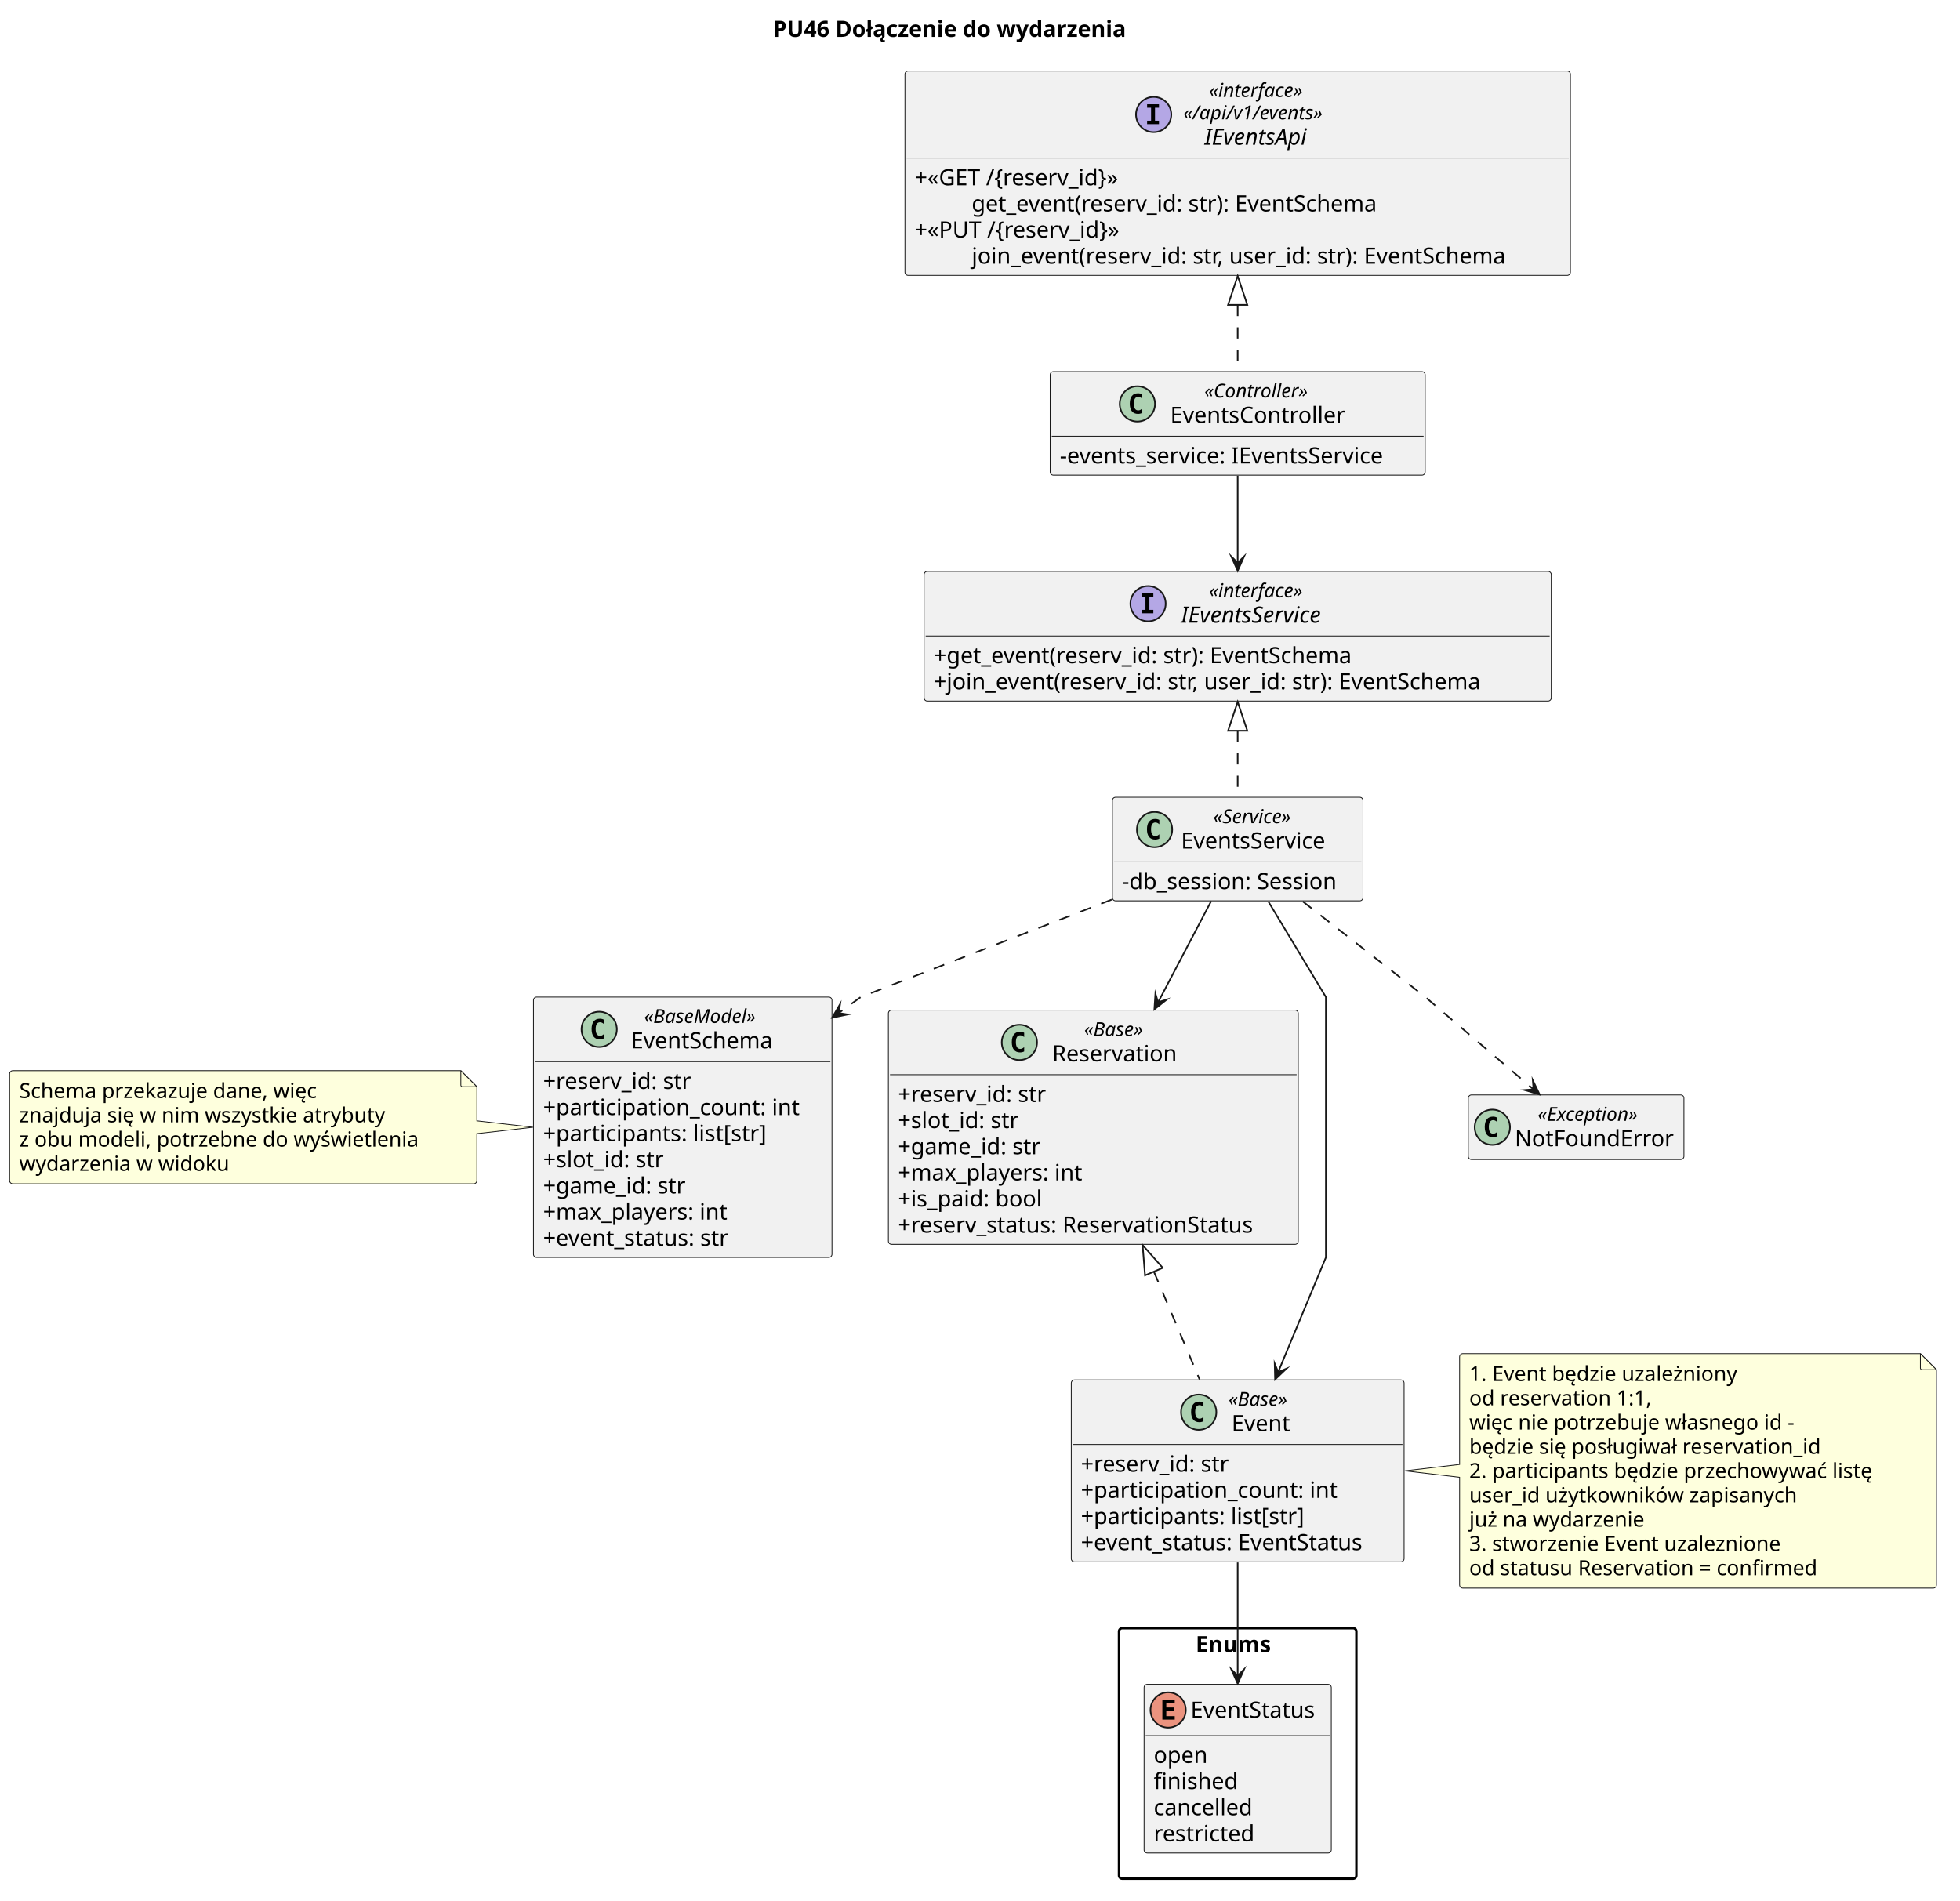
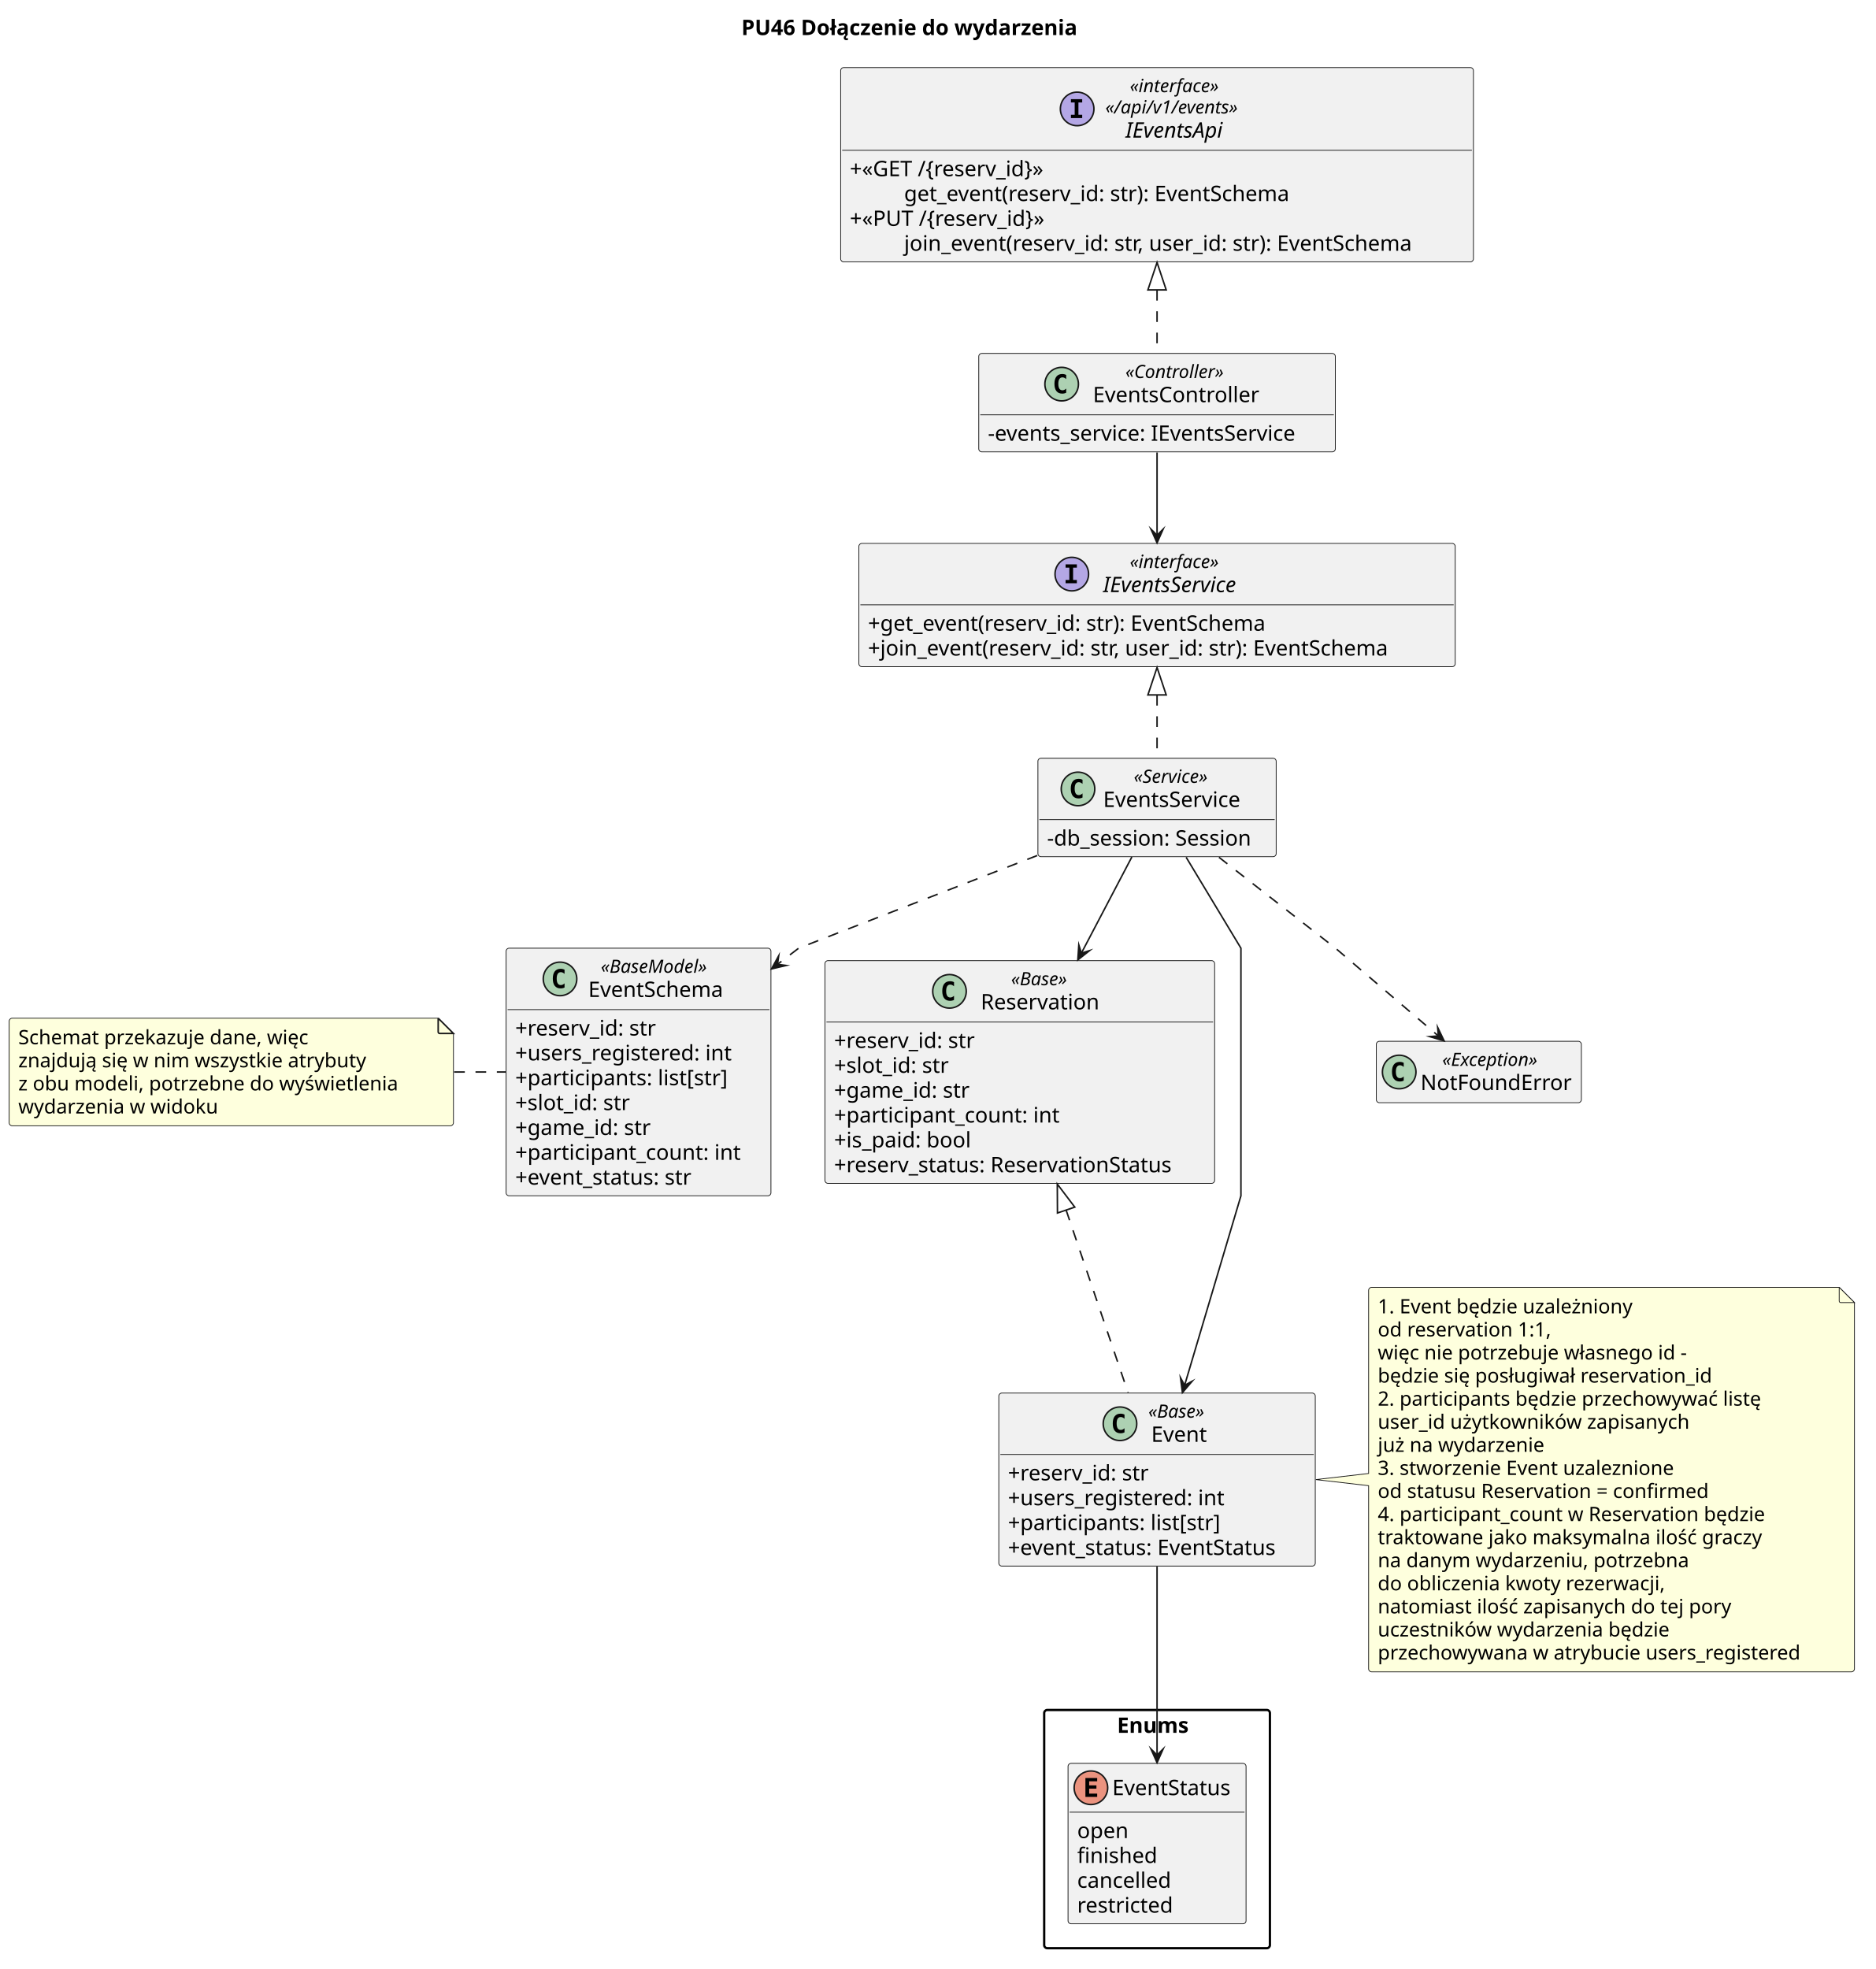
- <svg xmlns="http://www.w3.org/2000/svg" version="1.1" data-diagram-type="CLASS" style="width:1222px;height:1185px;background:#FFFFFF;" width="1222px" height="1185px" viewBox="0 0 1222 1185" zoomAndPan="magnify" preserveAspectRatio="none" contentStyleType="text/css">
+ <svg xmlns="http://www.w3.org/2000/svg" version="1.1" data-diagram-type="CLASS" style="width:1230px;height:1291px;background:#FFFFFF;" width="1230px" height="1291px" viewBox="0 0 1230 1291" zoomAndPan="magnify" preserveAspectRatio="none" contentStyleType="text/css">
  <defs />
  <g font-family="sans-serif" lengthAdjust="spacing">
    <g class="title" data-source-line="8">
-       <text x="481.777" y="22.995" fill="#000" font-size="14" textLength="251.747" font-weight="700">PU46 Dołączenie do wydarzenia</text>
+       <text x="486.094" y="22.995" fill="#000" font-size="14" textLength="251.747" font-weight="700">PU46 Dołączenie do wydarzenia</text>
    </g>
    <g class="cluster" data-qualified-name="Enums" id="ent0005" data-source-line="28">
-       <rect x="697.66" y="1015.237" width="148" height="156.19" fill="none" style="stroke:#000;stroke-width:1.5;" rx="2" ry="2" />
-       <text x="745.451" y="1030.232" fill="#000" font-size="14" textLength="52.418" font-weight="700">Enums</text>
+       <rect x="684.66" y="1121.167" width="148" height="156.19" fill="none" style="stroke:#000;stroke-width:1.5;" rx="2" ry="2" />
+       <text x="732.451" y="1136.162" fill="#000" font-size="14" textLength="52.418" font-weight="700">Enums</text>
    </g>
    <g class="entity" data-qualified-name="Enums.EventStatus" id="ent0006" data-source-line="29">
-       <rect x="713.3" y="1050.237" width="116.718" height="105.188" fill="#F1F1F1" style="stroke:#181818;stroke-width:0.5;" rx="2" ry="2" />
-       <ellipse cx="728.3" cy="1066.237" rx="11" ry="11" fill="#EB937F" style="stroke:#181818;stroke-width:1;" />
-       <path d="M732.409,1072.237 L724.691,1072.237 L724.691,1059.846 L732.409,1059.846 L732.409,1062.003 L727.144,1062.003 L727.144,1064.674 L731.909,1064.674 L731.909,1066.831 L727.144,1066.831 L727.144,1070.081 L732.409,1070.081 L732.409,1072.237 Z " fill="#000" />
-       <text x="742.3" y="1071.084" fill="#000" font-size="14" textLength="84.718">EventStatus</text>
-       <line x1="714.3" y1="1082.237" x2="829.018" y2="1082.237" style="stroke:#181818;stroke-width:0.5;" />
-       <text x="719.3" y="1099.232" fill="#000" font-size="14" textLength="34.938">open</text>
-       <text x="719.3" y="1115.529" fill="#000" font-size="14" textLength="55.248">finished</text>
-       <text x="719.3" y="1131.826" fill="#000" font-size="14" textLength="66.739">cancelled</text>
-       <text x="719.3" y="1148.123" fill="#000" font-size="14" textLength="67.484">restricted</text>
+       <rect x="700.3" y="1156.167" width="116.718" height="105.188" fill="#F1F1F1" style="stroke:#181818;stroke-width:0.5;" rx="2" ry="2" />
+       <ellipse cx="715.3" cy="1172.167" rx="11" ry="11" fill="#EB937F" style="stroke:#181818;stroke-width:1;" />
+       <path d="M719.409,1178.167 L711.691,1178.167 L711.691,1165.776 L719.409,1165.776 L719.409,1167.933 L714.144,1167.933 L714.144,1170.604 L718.909,1170.604 L718.909,1172.761 L714.144,1172.761 L714.144,1176.011 L719.409,1176.011 L719.409,1178.167 Z " fill="#000" />
+       <text x="729.3" y="1177.014" fill="#000" font-size="14" textLength="84.718">EventStatus</text>
+       <line x1="701.3" y1="1188.167" x2="816.018" y2="1188.167" style="stroke:#181818;stroke-width:0.5;" />
+       <text x="706.3" y="1205.162" fill="#000" font-size="14" textLength="34.938">open</text>
+       <text x="706.3" y="1221.459" fill="#000" font-size="14" textLength="55.248">finished</text>
+       <text x="706.3" y="1237.756" fill="#000" font-size="14" textLength="66.739">cancelled</text>
+       <text x="706.3" y="1254.053" fill="#000" font-size="14" textLength="67.484">restricted</text>
    </g>
    <g class="entity" data-qualified-name="IEventsApi" id="ent0001" data-source-line="10">
-       <rect x="564.21" y="44.297" width="414.896" height="127.422" fill="#F1F1F1" style="stroke:#181818;stroke-width:0.5;" rx="2" ry="2" />
-       <ellipse cx="719.267" cy="71.414" rx="11" ry="11" fill="#B4A7E5" style="stroke:#181818;stroke-width:1;" />
-       <path d="M715.189,67.18 L715.189,65.023 L722.579,65.023 L722.579,67.18 L720.11,67.18 L720.11,75.258 L722.579,75.258 L722.579,77.414 L715.189,77.414 L715.189,75.258 L717.657,75.258 L717.657,67.18 L715.189,67.18 Z " fill="#000" />
-       <text x="753.807" y="60.436" fill="#000" font-size="12" textLength="68.203" font-style="italic">«interface»</text>
-       <text x="737.767" y="74.404" fill="#000" font-size="12" textLength="100.283" font-style="italic">«/api/v1/events»</text>
-       <text x="750.967" y="90.229" fill="#000" font-size="14" textLength="73.883" font-style="italic">IEventsApi</text>
-       <line x1="565.21" y1="98.531" x2="978.106" y2="98.531" style="stroke:#181818;stroke-width:0.5;" />
-       <text x="570.21" y="115.526" fill="#000" font-size="14" textLength="148.183">+«GET /{reserv_id}»</text>
-       <text x="605.812" y="131.823" fill="#000" font-size="14" textLength="278.147">get_event(reserv_id: str): EventSchema</text>
-       <text x="570.21" y="148.12" fill="#000" font-size="14" textLength="147.178">+«PUT /{reserv_id}»</text>
-       <text x="570.21" y="164.417" fill="#000" font-size="14"> </text>
-       <text x="605.812" y="164.417" fill="#000" font-size="14" textLength="367.295">join_event(reserv_id: str, user_id: str): EventSchema</text>
+       <rect x="551.21" y="44.297" width="414.896" height="127.422" fill="#F1F1F1" style="stroke:#181818;stroke-width:0.5;" rx="2" ry="2" />
+       <ellipse cx="706.267" cy="71.414" rx="11" ry="11" fill="#B4A7E5" style="stroke:#181818;stroke-width:1;" />
+       <path d="M702.189,67.18 L702.189,65.023 L709.579,65.023 L709.579,67.18 L707.11,67.18 L707.11,75.258 L709.579,75.258 L709.579,77.414 L702.189,77.414 L702.189,75.258 L704.657,75.258 L704.657,67.18 L702.189,67.18 Z " fill="#000" />
+       <text x="740.807" y="60.436" fill="#000" font-size="12" textLength="68.203" font-style="italic">«interface»</text>
+       <text x="724.767" y="74.404" fill="#000" font-size="12" textLength="100.283" font-style="italic">«/api/v1/events»</text>
+       <text x="737.967" y="90.229" fill="#000" font-size="14" textLength="73.883" font-style="italic">IEventsApi</text>
+       <line x1="552.21" y1="98.531" x2="965.106" y2="98.531" style="stroke:#181818;stroke-width:0.5;" />
+       <text x="557.21" y="115.526" fill="#000" font-size="14" textLength="148.183">+«GET /{reserv_id}»</text>
+       <text x="592.812" y="131.823" fill="#000" font-size="14" textLength="278.147">get_event(reserv_id: str): EventSchema</text>
+       <text x="557.21" y="148.12" fill="#000" font-size="14" textLength="147.178">+«PUT /{reserv_id}»</text>
+       <text x="557.21" y="164.417" fill="#000" font-size="14"> </text>
+       <text x="592.812" y="164.417" fill="#000" font-size="14" textLength="367.295">join_event(reserv_id: str, user_id: str): EventSchema</text>
    </g>
    <g class="entity" data-qualified-name="EventsController" id="ent0002" data-source-line="15">
-       <rect x="654.75" y="231.717" width="233.806" height="64.563" fill="#F1F1F1" style="stroke:#181818;stroke-width:0.5;" rx="2" ry="2" />
-       <ellipse cx="709.116" cy="251.85" rx="11" ry="11" fill="#ADD1B2" style="stroke:#181818;stroke-width:1;" />
-       <path d="M712.085,257.49 Q711.507,257.787 710.866,257.928 Q710.226,258.084 709.522,258.084 Q707.022,258.084 705.694,256.443 Q704.382,254.787 704.382,251.662 Q704.382,248.537 705.694,246.881 Q707.022,245.225 709.522,245.225 Q710.226,245.225 710.866,245.381 Q711.522,245.537 712.085,245.834 L712.085,248.553 Q711.46,247.975 710.866,247.709 Q710.272,247.428 709.647,247.428 Q708.304,247.428 707.616,248.506 Q706.929,249.568 706.929,251.662 Q706.929,253.756 707.616,254.834 Q708.304,255.897 709.647,255.897 Q710.272,255.897 710.866,255.631 Q711.46,255.35 712.085,254.772 L712.085,257.49 Z " fill="#000" />
-       <text x="750.916" y="247.856" fill="#000" font-size="12" textLength="73.975" font-style="italic">«Controller»</text>
-       <text x="729.616" y="263.681" fill="#000" font-size="14" textLength="116.573">EventsController</text>
-       <line x1="655.75" y1="271.983" x2="887.556" y2="271.983" style="stroke:#181818;stroke-width:0.5;" />
-       <text x="660.75" y="288.978" fill="#000" font-size="14" textLength="221.806">-events_service: IEventsService</text>
+       <rect x="641.75" y="231.717" width="233.806" height="64.563" fill="#F1F1F1" style="stroke:#181818;stroke-width:0.5;" rx="2" ry="2" />
+       <ellipse cx="696.116" cy="251.85" rx="11" ry="11" fill="#ADD1B2" style="stroke:#181818;stroke-width:1;" />
+       <path d="M699.085,257.49 Q698.507,257.787 697.866,257.928 Q697.226,258.084 696.522,258.084 Q694.022,258.084 692.694,256.443 Q691.382,254.787 691.382,251.662 Q691.382,248.537 692.694,246.881 Q694.022,245.225 696.522,245.225 Q697.226,245.225 697.866,245.381 Q698.522,245.537 699.085,245.834 L699.085,248.553 Q698.46,247.975 697.866,247.709 Q697.272,247.428 696.647,247.428 Q695.304,247.428 694.616,248.506 Q693.929,249.568 693.929,251.662 Q693.929,253.756 694.616,254.834 Q695.304,255.897 696.647,255.897 Q697.272,255.897 697.866,255.631 Q698.46,255.35 699.085,254.772 L699.085,257.49 Z " fill="#000" />
+       <text x="737.916" y="247.856" fill="#000" font-size="12" textLength="73.975" font-style="italic">«Controller»</text>
+       <text x="716.616" y="263.681" fill="#000" font-size="14" textLength="116.573">EventsController</text>
+       <line x1="642.75" y1="271.982" x2="874.556" y2="271.982" style="stroke:#181818;stroke-width:0.5;" />
+       <text x="647.75" y="288.978" fill="#000" font-size="14" textLength="221.806">-events_service: IEventsService</text>
    </g>
    <g class="entity" data-qualified-name="IEventsService" id="ent0003" data-source-line="19">
-       <rect x="576.14" y="356.277" width="391.025" height="80.859" fill="#F1F1F1" style="stroke:#181818;stroke-width:0.5;" rx="2" ry="2" />
-       <ellipse cx="715.767" cy="376.41" rx="11" ry="11" fill="#B4A7E5" style="stroke:#181818;stroke-width:1;" />
-       <path d="M711.689,372.175 L711.689,370.019 L719.08,370.019 L719.08,372.175 L716.611,372.175 L716.611,380.253 L719.08,380.253 L719.08,382.41 L711.689,382.41 L711.689,380.253 L714.158,380.253 L714.158,372.175 L711.689,372.175 Z " fill="#000" />
-       <text x="753.801" y="372.416" fill="#000" font-size="12" textLength="68.203" font-style="italic">«interface»</text>
-       <text x="736.267" y="388.241" fill="#000" font-size="14" textLength="103.271" font-style="italic">IEventsService</text>
-       <line x1="577.14" y1="396.543" x2="966.165" y2="396.543" style="stroke:#181818;stroke-width:0.5;" />
-       <text x="582.14" y="413.538" fill="#000" font-size="14" textLength="289.878">+get_event(reserv_id: str): EventSchema</text>
-       <text x="582.14" y="429.834" fill="#000" font-size="14" textLength="379.025">+join_event(reserv_id: str, user_id: str): EventSchema</text>
+       <rect x="563.14" y="356.277" width="391.025" height="80.859" fill="#F1F1F1" style="stroke:#181818;stroke-width:0.5;" rx="2" ry="2" />
+       <ellipse cx="702.767" cy="376.41" rx="11" ry="11" fill="#B4A7E5" style="stroke:#181818;stroke-width:1;" />
+       <path d="M698.689,372.175 L698.689,370.019 L706.08,370.019 L706.08,372.175 L703.611,372.175 L703.611,380.253 L706.08,380.253 L706.08,382.41 L698.689,382.41 L698.689,380.253 L701.158,380.253 L701.158,372.175 L698.689,372.175 Z " fill="#000" />
+       <text x="740.801" y="372.416" fill="#000" font-size="12" textLength="68.203" font-style="italic">«interface»</text>
+       <text x="723.267" y="388.241" fill="#000" font-size="14" textLength="103.271" font-style="italic">IEventsService</text>
+       <line x1="564.14" y1="396.542" x2="953.165" y2="396.542" style="stroke:#181818;stroke-width:0.5;" />
+       <text x="569.14" y="413.538" fill="#000" font-size="14" textLength="289.878">+get_event(reserv_id: str): EventSchema</text>
+       <text x="569.14" y="429.834" fill="#000" font-size="14" textLength="379.025">+join_event(reserv_id: str, user_id: str): EventSchema</text>
    </g>
    <g class="entity" data-qualified-name="EventsService" id="ent0004" data-source-line="24">
-       <rect x="693.54" y="497.137" width="156.231" height="64.563" fill="#F1F1F1" style="stroke:#181818;stroke-width:0.5;" rx="2" ry="2" />
-       <ellipse cx="719.83" cy="517.27" rx="11" ry="11" fill="#ADD1B2" style="stroke:#181818;stroke-width:1;" />
-       <path d="M722.799,522.91 Q722.221,523.207 721.58,523.348 Q720.94,523.504 720.237,523.504 Q717.737,523.504 716.409,521.863 Q715.096,520.207 715.096,517.082 Q715.096,513.957 716.409,512.301 Q717.737,510.645 720.237,510.645 Q720.94,510.645 721.58,510.801 Q722.237,510.957 722.799,511.254 L722.799,513.973 Q722.174,513.395 721.58,513.129 Q720.987,512.848 720.362,512.848 Q719.018,512.848 718.33,513.926 Q717.643,514.988 717.643,517.082 Q717.643,519.176 718.33,520.254 Q719.018,521.317 720.362,521.317 Q720.987,521.317 721.58,521.051 Q722.174,520.77 722.799,520.192 L722.799,522.91 Z " fill="#000" />
-       <text x="756.394" y="513.276" fill="#000" font-size="12" textLength="59.033" font-style="italic">«Service»</text>
-       <text x="736.339" y="529.101" fill="#000" font-size="14" textLength="99.142">EventsService</text>
-       <line x1="694.54" y1="537.403" x2="848.771" y2="537.403" style="stroke:#181818;stroke-width:0.5;" />
-       <text x="699.54" y="554.398" fill="#000" font-size="14" textLength="144.231">-db_session: Session</text>
+       <rect x="680.54" y="497.137" width="156.231" height="64.563" fill="#F1F1F1" style="stroke:#181818;stroke-width:0.5;" rx="2" ry="2" />
+       <ellipse cx="706.83" cy="517.27" rx="11" ry="11" fill="#ADD1B2" style="stroke:#181818;stroke-width:1;" />
+       <path d="M709.799,522.91 Q709.221,523.207 708.58,523.348 Q707.94,523.504 707.237,523.504 Q704.737,523.504 703.409,521.863 Q702.096,520.207 702.096,517.082 Q702.096,513.957 703.409,512.301 Q704.737,510.645 707.237,510.645 Q707.94,510.645 708.58,510.801 Q709.237,510.957 709.799,511.254 L709.799,513.973 Q709.174,513.395 708.58,513.129 Q707.987,512.848 707.362,512.848 Q706.018,512.848 705.33,513.926 Q704.643,514.988 704.643,517.082 Q704.643,519.176 705.33,520.254 Q706.018,521.317 707.362,521.317 Q707.987,521.317 708.58,521.051 Q709.174,520.77 709.799,520.192 L709.799,522.91 Z " fill="#000" />
+       <text x="743.394" y="513.276" fill="#000" font-size="12" textLength="59.033" font-style="italic">«Service»</text>
+       <text x="723.339" y="529.101" fill="#000" font-size="14" textLength="99.142">EventsService</text>
+       <line x1="681.54" y1="537.402" x2="835.771" y2="537.402" style="stroke:#181818;stroke-width:0.5;" />
+       <text x="686.54" y="554.398" fill="#000" font-size="14" textLength="144.231">-db_session: Session</text>
    </g>
    <g class="entity" data-qualified-name="Event" id="ent0007" data-source-line="37">
-       <rect x="667.9" y="860.417" width="207.508" height="113.453" fill="#F1F1F1" style="stroke:#181818;stroke-width:0.5;" rx="2" ry="2" />
-       <ellipse cx="747.351" cy="880.55" rx="11" ry="11" fill="#ADD1B2" style="stroke:#181818;stroke-width:1;" />
-       <path d="M750.319,886.19 Q749.741,886.487 749.101,886.628 Q748.46,886.784 747.757,886.784 Q745.257,886.784 743.929,885.143 Q742.616,883.487 742.616,880.362 Q742.616,877.237 743.929,875.581 Q745.257,873.925 747.757,873.925 Q748.46,873.925 749.101,874.081 Q749.757,874.237 750.319,874.534 L750.319,877.253 Q749.694,876.675 749.101,876.409 Q748.507,876.128 747.882,876.128 Q746.538,876.128 745.851,877.206 Q745.163,878.268 745.163,880.362 Q745.163,882.456 745.851,883.534 Q746.538,884.597 747.882,884.597 Q748.507,884.597 749.101,884.331 Q749.694,884.05 750.319,883.472 L750.319,886.19 Z " fill="#000" />
-       <text x="765.952" y="876.556" fill="#000" font-size="12" textLength="43.904" font-style="italic">«Base»</text>
-       <text x="767.851" y="892.381" fill="#000" font-size="14" textLength="40.106">Event</text>
-       <line x1="668.9" y1="900.683" x2="874.408" y2="900.683" style="stroke:#181818;stroke-width:0.5;" />
-       <text x="673.9" y="917.678" fill="#000" font-size="14" textLength="103.53">+reserv_id: str</text>
-       <text x="673.9" y="933.974" fill="#000" font-size="14" textLength="174.118">+participation_count: int</text>
-       <text x="673.9" y="950.271" fill="#000" font-size="14" textLength="154.232">+participants: list[str]</text>
-       <text x="673.9" y="966.568" fill="#000" font-size="14" textLength="195.508">+event_status: EventStatus</text>
+       <rect x="654.9" y="913.377" width="207.508" height="113.453" fill="#F1F1F1" style="stroke:#181818;stroke-width:0.5;" rx="2" ry="2" />
+       <ellipse cx="734.351" cy="933.51" rx="11" ry="11" fill="#ADD1B2" style="stroke:#181818;stroke-width:1;" />
+       <path d="M737.319,939.15 Q736.741,939.447 736.101,939.588 Q735.46,939.744 734.757,939.744 Q732.257,939.744 730.929,938.103 Q729.616,936.447 729.616,933.322 Q729.616,930.197 730.929,928.541 Q732.257,926.885 734.757,926.885 Q735.46,926.885 736.101,927.041 Q736.757,927.197 737.319,927.494 L737.319,930.213 Q736.694,929.635 736.101,929.369 Q735.507,929.088 734.882,929.088 Q733.538,929.088 732.851,930.166 Q732.163,931.228 732.163,933.322 Q732.163,935.416 732.851,936.494 Q733.538,937.557 734.882,937.557 Q735.507,937.557 736.101,937.291 Q736.694,937.01 737.319,936.432 L737.319,939.15 Z " fill="#000" />
+       <text x="752.952" y="929.516" fill="#000" font-size="12" textLength="43.904" font-style="italic">«Base»</text>
+       <text x="754.851" y="945.341" fill="#000" font-size="14" textLength="40.106">Event</text>
+       <line x1="655.9" y1="953.642" x2="861.408" y2="953.642" style="stroke:#181818;stroke-width:0.5;" />
+       <text x="660.9" y="970.638" fill="#000" font-size="14" textLength="103.53">+reserv_id: str</text>
+       <text x="660.9" y="986.934" fill="#000" font-size="14" textLength="155.777">+users_registered: int</text>
+       <text x="660.9" y="1003.231" fill="#000" font-size="14" textLength="154.232">+participants: list[str]</text>
+       <text x="660.9" y="1019.528" fill="#000" font-size="14" textLength="195.508">+event_status: EventStatus</text>
    </g>
    <g class="entity" data-qualified-name="Reservation" id="ent0008" data-source-line="43">
-       <rect x="553.89" y="629.847" width="255.53" height="146.047" fill="#F1F1F1" style="stroke:#181818;stroke-width:0.5;" rx="2" ry="2" />
-       <ellipse cx="635.562" cy="649.98" rx="11" ry="11" fill="#ADD1B2" style="stroke:#181818;stroke-width:1;" />
-       <path d="M638.531,655.62 Q637.953,655.917 637.312,656.058 Q636.672,656.214 635.969,656.214 Q633.469,656.214 632.14,654.573 Q630.828,652.917 630.828,649.792 Q630.828,646.667 632.14,645.011 Q633.469,643.355 635.969,643.355 Q636.672,643.355 637.312,643.511 Q637.969,643.667 638.531,643.964 L638.531,646.683 Q637.906,646.105 637.312,645.839 Q636.719,645.558 636.094,645.558 Q634.75,645.558 634.062,646.636 Q633.375,647.698 633.375,649.792 Q633.375,651.886 634.062,652.964 Q634.75,654.027 636.094,654.027 Q636.719,654.027 637.312,653.761 Q637.906,653.48 638.531,652.902 L638.531,655.62 Z " fill="#000" />
-       <text x="675.953" y="645.986" fill="#000" font-size="12" textLength="43.904" font-style="italic">«Base»</text>
-       <text x="656.062" y="661.811" fill="#000" font-size="14" textLength="83.686">Reservation</text>
-       <line x1="554.89" y1="670.113" x2="808.42" y2="670.113" style="stroke:#181818;stroke-width:0.5;" />
-       <text x="559.89" y="687.108" fill="#000" font-size="14" textLength="103.53">+reserv_id: str</text>
-       <text x="559.89" y="703.404" fill="#000" font-size="14" textLength="84.451">+slot_id: str</text>
-       <text x="559.89" y="719.701" fill="#000" font-size="14" textLength="98.93">+game_id: str</text>
-       <text x="559.89" y="735.998" fill="#000" font-size="14" textLength="127.955">+max_players: int</text>
-       <text x="559.89" y="752.295" fill="#000" font-size="14" textLength="99.23">+is_paid: bool</text>
-       <text x="559.89" y="768.592" fill="#000" font-size="14" textLength="243.53">+reserv_status: ReservationStatus</text>
+       <rect x="540.89" y="629.847" width="255.53" height="146.047" fill="#F1F1F1" style="stroke:#181818;stroke-width:0.5;" rx="2" ry="2" />
+       <ellipse cx="622.562" cy="649.98" rx="11" ry="11" fill="#ADD1B2" style="stroke:#181818;stroke-width:1;" />
+       <path d="M625.531,655.62 Q624.953,655.917 624.312,656.058 Q623.672,656.214 622.969,656.214 Q620.469,656.214 619.14,654.573 Q617.828,652.917 617.828,649.792 Q617.828,646.667 619.14,645.011 Q620.469,643.355 622.969,643.355 Q623.672,643.355 624.312,643.511 Q624.969,643.667 625.531,643.964 L625.531,646.683 Q624.906,646.105 624.312,645.839 Q623.719,645.558 623.094,645.558 Q621.75,645.558 621.062,646.636 Q620.375,647.698 620.375,649.792 Q620.375,651.886 621.062,652.964 Q621.75,654.027 623.094,654.027 Q623.719,654.027 624.312,653.761 Q624.906,653.48 625.531,652.902 L625.531,655.62 Z " fill="#000" />
+       <text x="662.953" y="645.986" fill="#000" font-size="12" textLength="43.904" font-style="italic">«Base»</text>
+       <text x="643.062" y="661.811" fill="#000" font-size="14" textLength="83.686">Reservation</text>
+       <line x1="541.89" y1="670.113" x2="795.42" y2="670.113" style="stroke:#181818;stroke-width:0.5;" />
+       <text x="546.89" y="687.108" fill="#000" font-size="14" textLength="103.53">+reserv_id: str</text>
+       <text x="546.89" y="703.404" fill="#000" font-size="14" textLength="84.451">+slot_id: str</text>
+       <text x="546.89" y="719.701" fill="#000" font-size="14" textLength="98.93">+game_id: str</text>
+       <text x="546.89" y="735.998" fill="#000" font-size="14" textLength="161.663">+participant_count: int</text>
+       <text x="546.89" y="752.295" fill="#000" font-size="14" textLength="99.23">+is_paid: bool</text>
+       <text x="546.89" y="768.592" fill="#000" font-size="14" textLength="243.53">+reserv_status: ReservationStatus</text>
    </g>
    <g class="entity" data-qualified-name="EventSchema" id="ent0009" data-source-line="52">
-       <rect x="332.6" y="621.697" width="186.118" height="162.344" fill="#F1F1F1" style="stroke:#181818;stroke-width:0.5;" rx="2" ry="2" />
-       <ellipse cx="373.576" cy="641.83" rx="11" ry="11" fill="#ADD1B2" style="stroke:#181818;stroke-width:1;" />
-       <path d="M376.545,647.47 Q375.967,647.767 375.326,647.908 Q374.685,648.064 373.982,648.064 Q371.482,648.064 370.154,646.423 Q368.842,644.767 368.842,641.642 Q368.842,638.517 370.154,636.861 Q371.482,635.205 373.982,635.205 Q374.685,635.205 375.326,635.361 Q375.982,635.517 376.545,635.814 L376.545,638.533 Q375.92,637.955 375.326,637.689 Q374.732,637.408 374.107,637.408 Q372.764,637.408 372.076,638.486 Q371.389,639.548 371.389,641.642 Q371.389,643.736 372.076,644.814 Q372.764,645.877 374.107,645.877 Q374.732,645.877 375.326,645.611 Q375.92,645.33 376.545,644.752 L376.545,647.47 Z " fill="#000" />
-       <text x="401.579" y="637.836" fill="#000" font-size="12" textLength="79.934" font-style="italic">«BaseModel»</text>
-       <text x="393.349" y="653.661" fill="#000" font-size="14" textLength="96.394">EventSchema</text>
-       <line x1="333.6" y1="661.963" x2="517.718" y2="661.963" style="stroke:#181818;stroke-width:0.5;" />
-       <text x="338.6" y="678.958" fill="#000" font-size="14" textLength="103.53">+reserv_id: str</text>
-       <text x="338.6" y="695.254" fill="#000" font-size="14" textLength="174.118">+participation_count: int</text>
-       <text x="338.6" y="711.551" fill="#000" font-size="14" textLength="154.232">+participants: list[str]</text>
-       <text x="338.6" y="727.848" fill="#000" font-size="14" textLength="84.451">+slot_id: str</text>
-       <text x="338.6" y="744.145" fill="#000" font-size="14" textLength="98.93">+game_id: str</text>
-       <text x="338.6" y="760.442" fill="#000" font-size="14" textLength="127.955">+max_players: int</text>
-       <text x="338.6" y="776.739" fill="#000" font-size="14" textLength="129.329">+event_status: str</text>
+       <rect x="331.83" y="621.697" width="173.663" height="162.344" fill="#F1F1F1" style="stroke:#181818;stroke-width:0.5;" rx="2" ry="2" />
+       <ellipse cx="367.201" cy="641.83" rx="11" ry="11" fill="#ADD1B2" style="stroke:#181818;stroke-width:1;" />
+       <path d="M370.17,647.47 Q369.592,647.767 368.951,647.908 Q368.311,648.064 367.608,648.064 Q365.108,648.064 363.779,646.423 Q362.467,644.767 362.467,641.642 Q362.467,638.517 363.779,636.861 Q365.108,635.205 367.608,635.205 Q368.311,635.205 368.951,635.361 Q369.608,635.517 370.17,635.814 L370.17,638.533 Q369.545,637.955 368.951,637.689 Q368.358,637.408 367.733,637.408 Q366.389,637.408 365.701,638.486 Q365.014,639.548 365.014,641.642 Q365.014,643.736 365.701,644.814 Q366.389,645.877 367.733,645.877 Q368.358,645.877 368.951,645.611 Q369.545,645.33 370.17,644.752 L370.17,647.47 Z " fill="#000" />
+       <text x="393.958" y="637.836" fill="#000" font-size="12" textLength="79.934" font-style="italic">«BaseModel»</text>
+       <text x="385.728" y="653.661" fill="#000" font-size="14" textLength="96.394">EventSchema</text>
+       <line x1="332.83" y1="661.963" x2="504.493" y2="661.963" style="stroke:#181818;stroke-width:0.5;" />
+       <text x="337.83" y="678.958" fill="#000" font-size="14" textLength="103.53">+reserv_id: str</text>
+       <text x="337.83" y="695.254" fill="#000" font-size="14" textLength="155.777">+users_registered: int</text>
+       <text x="337.83" y="711.551" fill="#000" font-size="14" textLength="154.232">+participants: list[str]</text>
+       <text x="337.83" y="727.848" fill="#000" font-size="14" textLength="84.451">+slot_id: str</text>
+       <text x="337.83" y="744.145" fill="#000" font-size="14" textLength="98.93">+game_id: str</text>
+       <text x="337.83" y="760.442" fill="#000" font-size="14" textLength="161.663">+participant_count: int</text>
+       <text x="337.83" y="776.739" fill="#000" font-size="14" textLength="129.329">+event_status: str</text>
    </g>
    <g class="entity" data-qualified-name="NotFoundError" id="ent0010" data-source-line="62">
-       <rect x="915.43" y="682.737" width="134.457" height="40.266" fill="#F1F1F1" style="stroke:#181818;stroke-width:0.5;" rx="2" ry="2" />
-       <ellipse cx="930.43" cy="702.87" rx="11" ry="11" fill="#ADD1B2" style="stroke:#181818;stroke-width:1;" />
-       <path d="M933.399,708.51 Q932.821,708.807 932.18,708.948 Q931.539,709.104 930.836,709.104 Q928.336,709.104 927.008,707.463 Q925.696,705.807 925.696,702.682 Q925.696,699.557 927.008,697.901 Q928.336,696.245 930.836,696.245 Q931.539,696.245 932.18,696.401 Q932.836,696.557 933.399,696.854 L933.399,699.573 Q932.774,698.995 932.18,698.729 Q931.586,698.448 930.961,698.448 Q929.618,698.448 928.93,699.526 Q928.243,700.588 928.243,702.682 Q928.243,704.776 928.93,705.854 Q929.618,706.917 930.961,706.917 Q931.586,706.917 932.18,706.651 Q932.774,706.37 933.399,705.792 L933.399,708.51 Z " fill="#000" />
-       <text x="958.683" y="698.876" fill="#000" font-size="12" textLength="73.951" font-style="italic">«Exception»</text>
-       <text x="944.43" y="714.701" fill="#000" font-size="14" textLength="102.457">NotFoundError</text>
+       <rect x="902.43" y="682.737" width="134.457" height="40.266" fill="#F1F1F1" style="stroke:#181818;stroke-width:0.5;" rx="2" ry="2" />
+       <ellipse cx="917.43" cy="702.87" rx="11" ry="11" fill="#ADD1B2" style="stroke:#181818;stroke-width:1;" />
+       <path d="M920.399,708.51 Q919.821,708.807 919.18,708.948 Q918.539,709.104 917.836,709.104 Q915.336,709.104 914.008,707.463 Q912.696,705.807 912.696,702.682 Q912.696,699.557 914.008,697.901 Q915.336,696.245 917.836,696.245 Q918.539,696.245 919.18,696.401 Q919.836,696.557 920.399,696.854 L920.399,699.573 Q919.774,698.995 919.18,698.729 Q918.586,698.448 917.961,698.448 Q916.618,698.448 915.93,699.526 Q915.243,700.588 915.243,702.682 Q915.243,704.776 915.93,705.854 Q916.618,706.917 917.961,706.917 Q918.586,706.917 919.18,706.651 Q919.774,706.37 920.399,705.792 L920.399,708.51 Z " fill="#000" />
+       <text x="945.683" y="698.876" fill="#000" font-size="12" textLength="73.951" font-style="italic">«Exception»</text>
+       <text x="931.43" y="714.701" fill="#000" font-size="14" textLength="102.457">NotFoundError</text>
    </g>
    <g class="entity" data-qualified-name="GMN23" id="ent0024" data-source-line="79">
-       <path d="M6,669.607 L6,736.138 A2,2 0 0 0 8,738.138 L295.315,738.138 A2,2 0 0 0 297.315,736.138 L297.315,706.877 L332.32,702.877 L297.315,698.877 L297.315,677.607 L287.315,667.607 L8,667.607 A2,2 0 0 0 6,669.607" style="stroke:#181818;stroke-width:0.5;" fill="#FEFFDD" />
-       <path d="M287.315,667.607 L287.315,676.607 A1,1 0 0 0 288.315,677.607 L297.315,677.607 L287.315,667.607" style="stroke:#181818;stroke-width:0.5;" fill="#FEFFDD" />
-       <text x="12" y="684.674" fill="#000" font-size="13" textLength="201.227">Schema przekazuje dane, więc</text>
-       <text x="12" y="699.807" fill="#000" font-size="13" textLength="247.216">znajduja się w nim wszystkie atrybuty</text>
+       <path d="M6,669.607 L6,736.138 A2,2 0 0 0 8,738.138 L295.315,738.138 A2,2 0 0 0 297.315,736.138 L297.315,677.607 L287.315,667.607 L8,667.607 A2,2 0 0 0 6,669.607" style="stroke:#181818;stroke-width:0.5;" fill="#FEFFDD" />
+       <path d="M287.315,667.607 L287.315,676.607 A1,1 0 0 0 288.315,677.607 L297.315,677.607 L287.315,667.607" style="stroke:#181818;stroke-width:1;" fill="#FEFFDD" />
+       <text x="12" y="684.674" fill="#000" font-size="13" textLength="206.324">Schemat przekazuje dane, więc</text>
+       <text x="12" y="699.807" fill="#000" font-size="13" textLength="247.216">znajdują się w nim wszystkie atrybuty</text>
      <text x="12" y="714.939" fill="#000" font-size="13" textLength="266.183">z obu modeli, potrzebne do wyświetlenia</text>
      <text x="12" y="730.072" fill="#000" font-size="13" textLength="139.642">wydarzenia w widoku</text>
    </g>
    <g class="entity" data-qualified-name="GMN26" id="ent0027" data-source-line="86">
-       <path d="M910.02,846.047 L910.02,913.137 L875.81,917.137 L910.02,921.137 L910.02,988.242 A2,2 0 0 0 912.02,990.242 L1205.302,990.242 A2,2 0 0 0 1207.302,988.242 L1207.302,854.047 L1197.302,844.047 L912.02,844.047 A2,2 0 0 0 910.02,846.047" style="stroke:#181818;stroke-width:0.5;" fill="#FEFFDD" />
-       <path d="M1197.302,844.047 L1197.302,853.047 A1,1 0 0 0 1198.302,854.047 L1207.302,854.047 L1197.302,844.047" style="stroke:#181818;stroke-width:0.5;" fill="#FEFFDD" />
-       <text x="916.02" y="861.114" fill="#000" font-size="13" textLength="182.178">1. Event będzie uzależniony</text>
-       <text x="916.02" y="876.247" fill="#000" font-size="13" textLength="123.544">od reservation 1:1,</text>
-       <text x="916.02" y="891.379" fill="#000" font-size="13" textLength="217.534">więc nie potrzebuje własnego id -</text>
-       <text x="916.02" y="906.512" fill="#000" font-size="13" textLength="235.168">będzie się posługiwał reservation_id</text>
-       <text x="916.02" y="921.645" fill="#000" font-size="13" textLength="272.149">2. participants będzie przechowywać listę</text>
-       <text x="916.02" y="936.778" fill="#000" font-size="13" textLength="219.629">user_id użytkowników zapisanych</text>
-       <text x="916.02" y="951.911" fill="#000" font-size="13" textLength="117.705">już na wydarzenie</text>
-       <text x="916.02" y="967.043" fill="#000" font-size="13" textLength="210.019">3. stworzenie Event uzaleznione</text>
-       <text x="916.02" y="982.176" fill="#000" font-size="13" textLength="235.308">od statusu Reservation = confirmed</text>
+       <path d="M897.37,846.047 L897.37,966.107 L862.78,970.107 L897.37,974.107 L897.37,1094.172 A2,2 0 0 0 899.37,1096.172 L1213.935,1096.172 A2,2 0 0 0 1215.935,1094.172 L1215.935,854.047 L1205.935,844.047 L899.37,844.047 A2,2 0 0 0 897.37,846.047" style="stroke:#181818;stroke-width:0.5;" fill="#FEFFDD" />
+       <path d="M1205.935,844.047 L1205.935,853.047 A1,1 0 0 0 1206.935,854.047 L1215.935,854.047 L1205.935,844.047" style="stroke:#181818;stroke-width:0.5;" fill="#FEFFDD" />
+       <text x="903.37" y="861.114" fill="#000" font-size="13" textLength="182.178">1. Event będzie uzależniony</text>
+       <text x="903.37" y="876.247" fill="#000" font-size="13" textLength="123.544">od reservation 1:1,</text>
+       <text x="903.37" y="891.379" fill="#000" font-size="13" textLength="217.534">więc nie potrzebuje własnego id -</text>
+       <text x="903.37" y="906.512" fill="#000" font-size="13" textLength="235.168">będzie się posługiwał reservation_id</text>
+       <text x="903.37" y="921.645" fill="#000" font-size="13" textLength="272.149">2. participants będzie przechowywać listę</text>
+       <text x="903.37" y="936.778" fill="#000" font-size="13" textLength="219.629">user_id użytkowników zapisanych</text>
+       <text x="903.37" y="951.911" fill="#000" font-size="13" textLength="117.705">już na wydarzenie</text>
+       <text x="903.37" y="967.043" fill="#000" font-size="13" textLength="210.019">3. stworzenie Event uzaleznione</text>
+       <text x="903.37" y="982.176" fill="#000" font-size="13" textLength="235.308">od statusu Reservation = confirmed</text>
+       <text x="903.37" y="997.309" fill="#000" font-size="13" textLength="273.971">4. participant_count w Reservation będzie</text>
+       <text x="903.37" y="1012.442" fill="#000" font-size="13" textLength="272.81">traktowane jako maksymalna ilość graczy</text>
+       <text x="903.37" y="1027.575" fill="#000" font-size="13" textLength="218.277">na danym wydarzeniu, potrzebna</text>
+       <text x="903.37" y="1042.708" fill="#000" font-size="13" textLength="203.334">do obliczenia kwoty rezerwacji,</text>
+       <text x="903.37" y="1057.84" fill="#000" font-size="13" textLength="249.996">natomiast ilość zapisanych do tej pory</text>
+       <text x="903.37" y="1072.973" fill="#000" font-size="13" textLength="205.772">uczestników wydarzenia będzie</text>
+       <text x="903.37" y="1088.106" fill="#000" font-size="13" textLength="297.565">przechowywana w atrybucie users_registered</text>
    </g>
    <g class="link" data-entity-1="ent0007" data-entity-2="ent0006" id="lnk11" data-source-line="67" data-link-type="dependency">
-       <path d="M771.66,974.257 C771.66,998.307 771.66,1021.237 771.66,1044.827" style="stroke:#181818;stroke-width:1;" fill="none" id="Event-to-EventStatus" codeLine="67" />
-       <polygon points="771.66,1049.827,775.66,1040.827,771.66,1044.827,767.66,1040.827,771.66,1049.827" fill="#181818" style="stroke:#181818;stroke-width:1;stroke-linejoin:miter;stroke-miterlimit:10;" />
+       <path d="M758.66,1027.187 C758.66,1066.147 758.66,1112.687 758.66,1150.727" style="stroke:#181818;stroke-width:1;" fill="none" id="Event-to-EventStatus" codeLine="67" />
+       <polygon points="758.66,1155.727,762.66,1146.727,758.66,1150.727,754.66,1146.727,758.66,1155.727" fill="#181818" style="stroke:#181818;stroke-width:1;stroke-linejoin:miter;stroke-miterlimit:10;" />
    </g>
    <g class="link" data-entity-1="ent0008" data-entity-2="ent0007" id="lnk13" data-source-line="68" data-link-type="extension">
-       <path d="M719.405,792.9 C731.015,820.29 737.01,834.437 747.89,860.087" style="stroke:#181818;stroke-width:1;stroke-dasharray:7,7;" fill="none" id="Reservation-backto-Event" codeLine="68" />
-       <polygon points="712.38,776.327,713.881,795.241,724.929,790.558,712.38,776.327" fill="none" style="stroke:#181818;stroke-width:1;stroke-linejoin:miter;stroke-miterlimit:10;" />
+       <path d="M699.036,793.392 C713.666,836.492 726.15,873.297 739.66,913.117" style="stroke:#181818;stroke-width:1;stroke-dasharray:7,7;" fill="none" id="Reservation-backto-Event" codeLine="68" />
+       <polygon points="693.25,776.347,693.354,795.32,704.717,791.463,693.25,776.347" fill="none" style="stroke:#181818;stroke-width:1;stroke-linejoin:miter;stroke-miterlimit:10;" />
    </g>
    <g class="link" data-entity-1="ent0001" data-entity-2="ent0002" id="lnk15" data-source-line="70" data-link-type="extension">
-       <path d="M771.66,190.087 C771.66,210.517 771.66,214.307 771.66,231.427" style="stroke:#181818;stroke-width:1;stroke-dasharray:7,7;" fill="none" id="IEventsApi-backto-EventsController" codeLine="70" />
-       <polygon points="771.66,172.087,765.66,190.087,777.66,190.087,771.66,172.087" fill="none" style="stroke:#181818;stroke-width:1;stroke-linejoin:miter;stroke-miterlimit:10;" />
+       <path d="M758.66,190.087 C758.66,210.517 758.66,214.307 758.66,231.427" style="stroke:#181818;stroke-width:1;stroke-dasharray:7,7;" fill="none" id="IEventsApi-backto-EventsController" codeLine="70" />
+       <polygon points="758.66,172.087,752.66,190.087,764.66,190.087,758.66,172.087" fill="none" style="stroke:#181818;stroke-width:1;stroke-linejoin:miter;stroke-miterlimit:10;" />
    </g>
    <g class="link" data-entity-1="ent0002" data-entity-2="ent0003" id="lnk16" data-source-line="71" data-link-type="dependency">
-       <path d="M771.66,296.637 C771.66,314.467 771.66,331.907 771.66,350.927" style="stroke:#181818;stroke-width:1;" fill="none" id="EventsController-to-IEventsService" codeLine="71" />
-       <polygon points="771.66,355.927,775.66,346.927,771.66,350.927,767.66,346.927,771.66,355.927" fill="#181818" style="stroke:#181818;stroke-width:1;stroke-linejoin:miter;stroke-miterlimit:10;" />
+       <path d="M758.66,296.637 C758.66,314.467 758.66,331.907 758.66,350.927" style="stroke:#181818;stroke-width:1;" fill="none" id="EventsController-to-IEventsService" codeLine="71" />
+       <polygon points="758.66,355.927,762.66,346.927,758.66,350.927,754.66,346.927,758.66,355.927" fill="#181818" style="stroke:#181818;stroke-width:1;stroke-linejoin:miter;stroke-miterlimit:10;" />
    </g>
    <g class="link" data-entity-1="ent0003" data-entity-2="ent0004" id="lnk18" data-source-line="72" data-link-type="extension">
-       <path d="M771.66,455.637 C771.66,474.707 771.66,479.197 771.66,497.027" style="stroke:#181818;stroke-width:1;stroke-dasharray:7,7;" fill="none" id="IEventsService-backto-EventsService" codeLine="72" />
-       <polygon points="771.66,437.637,765.66,455.637,777.66,455.637,771.66,437.637" fill="none" style="stroke:#181818;stroke-width:1;stroke-linejoin:miter;stroke-miterlimit:10;" />
+       <path d="M758.66,455.637 C758.66,474.707 758.66,479.197 758.66,497.027" style="stroke:#181818;stroke-width:1;stroke-dasharray:7,7;" fill="none" id="IEventsService-backto-EventsService" codeLine="72" />
+       <polygon points="758.66,437.637,752.66,455.637,764.66,455.637,758.66,437.637" fill="none" style="stroke:#181818;stroke-width:1;stroke-linejoin:miter;stroke-miterlimit:10;" />
    </g>
    <g class="link" data-entity-1="ent0004" data-entity-2="ent0007" id="lnk19" data-source-line="73" data-link-type="dependency">
-       <path d="M790.74,562.087 C806.62,588.457 826.66,621.697 826.66,621.697 C826.66,621.697 826.66,784.047 826.66,784.047 C826.66,784.047 811.892,819.501 796.902,855.501" style="stroke:#181818;stroke-width:1;" fill="none" id="EventsService-to-Event" codeLine="73" />
-       <polygon points="794.98,860.117,802.132,853.346,796.902,855.501,794.747,850.271,794.98,860.117" fill="#181818" style="stroke:#181818;stroke-width:1;stroke-linejoin:miter;stroke-miterlimit:10;" />
+       <path d="M777.74,562.087 C793.62,588.457 813.66,621.697 813.66,621.697 C813.66,621.697 813.66,784.047 813.66,784.047 C813.66,784.047 792.925,853.814 776.735,908.284" style="stroke:#181818;stroke-width:1;" fill="none" id="EventsService-to-Event" codeLine="73" />
+       <polygon points="775.31,913.077,781.708,905.59,776.735,908.284,774.04,903.31,775.31,913.077" fill="#181818" style="stroke:#181818;stroke-width:1;stroke-linejoin:miter;stroke-miterlimit:10;" />
    </g>
    <g class="link" data-entity-1="ent0004" data-entity-2="ent0008" id="lnk20" data-source-line="74" data-link-type="dependency">
-       <path d="M755.15,561.867 C745.2,580.817 734.423,601.35 722.043,624.94" style="stroke:#181818;stroke-width:1;" fill="none" id="EventsService-to-Reservation" codeLine="74" />
-       <polygon points="719.72,629.367,727.444,623.256,722.043,624.94,720.36,619.539,719.72,629.367" fill="#181818" style="stroke:#181818;stroke-width:1;stroke-linejoin:miter;stroke-miterlimit:10;" />
+       <path d="M742.15,561.867 C732.2,580.817 721.423,601.35 709.043,624.94" style="stroke:#181818;stroke-width:1;" fill="none" id="EventsService-to-Reservation" codeLine="74" />
+       <polygon points="706.72,629.367,714.444,623.256,709.043,624.94,707.36,619.539,706.72,629.367" fill="#181818" style="stroke:#181818;stroke-width:1;stroke-linejoin:miter;stroke-miterlimit:10;" />
    </g>
    <g class="link" data-entity-1="ent0004" data-entity-2="ent0009" id="lnk21" data-source-line="75" data-link-type="dependency">
-       <path d="M693.08,560.937 C624.76,587.477 536.66,621.697 536.66,621.697 C536.66,621.697 533.554,623.94 522.874,631.65" style="stroke:#181818;stroke-width:1;stroke-dasharray:7,7;" fill="none" id="EventsService-to-EventSchema" codeLine="75" />
-       <polygon points="518.82,634.577,528.458,632.552,522.874,631.65,523.776,626.066,518.82,634.577" fill="#181818" style="stroke:#181818;stroke-width:1;stroke-linejoin:miter;stroke-miterlimit:10;" />
+       <path d="M680.08,560.937 C611.76,587.477 523.66,621.697 523.66,621.697 C523.66,621.697 520.446,624.165 509.826,632.265" style="stroke:#181818;stroke-width:1;stroke-dasharray:7,7;" fill="none" id="EventsService-to-EventSchema" codeLine="75" />
+       <polygon points="505.85,635.297,515.432,633.019,509.826,632.265,510.58,626.658,505.85,635.297" fill="#181818" style="stroke:#181818;stroke-width:1;stroke-linejoin:miter;stroke-miterlimit:10;" />
    </g>
    <g class="link" data-entity-1="ent0004" data-entity-2="ent0010" id="lnk22" data-source-line="76" data-link-type="dependency">
-       <path d="M812.25,562.087 C846.04,588.457 888.66,621.697 888.66,621.697 C888.66,621.697 928.276,655.492 956.096,679.222" style="stroke:#181818;stroke-width:1;stroke-dasharray:7,7;" fill="none" id="EventsService-to-NotFoundError" codeLine="76" />
-       <polygon points="959.9,682.467,955.648,673.583,956.096,679.222,950.457,679.669,959.9,682.467" fill="#181818" style="stroke:#181818;stroke-width:1;stroke-linejoin:miter;stroke-miterlimit:10;" />
+       <path d="M799.25,562.087 C833.04,588.457 875.66,621.697 875.66,621.697 C875.66,621.697 915.276,655.492 943.096,679.222" style="stroke:#181818;stroke-width:1;stroke-dasharray:7,7;" fill="none" id="EventsService-to-NotFoundError" codeLine="76" />
+       <polygon points="946.9,682.467,942.648,673.583,943.096,679.222,937.457,679.669,946.9,682.467" fill="#181818" style="stroke:#181818;stroke-width:1;stroke-linejoin:miter;stroke-miterlimit:10;" />
+     </g>
+     <g class="link" data-entity-1="ent0024" data-entity-2="ent0009" id="lnk25" data-source-line="79" data-link-type="association">
+       <path d="M297.78,702.877 C315.11,702.877 329.66,702.877 329.66,702.877 C329.66,702.877 330.31,702.877 331.52,702.877" style="stroke:#181818;stroke-width:1;stroke-dasharray:7,7;" fill="none" id="GMN23-EventSchema" />
    </g>
  </g>
</svg>
